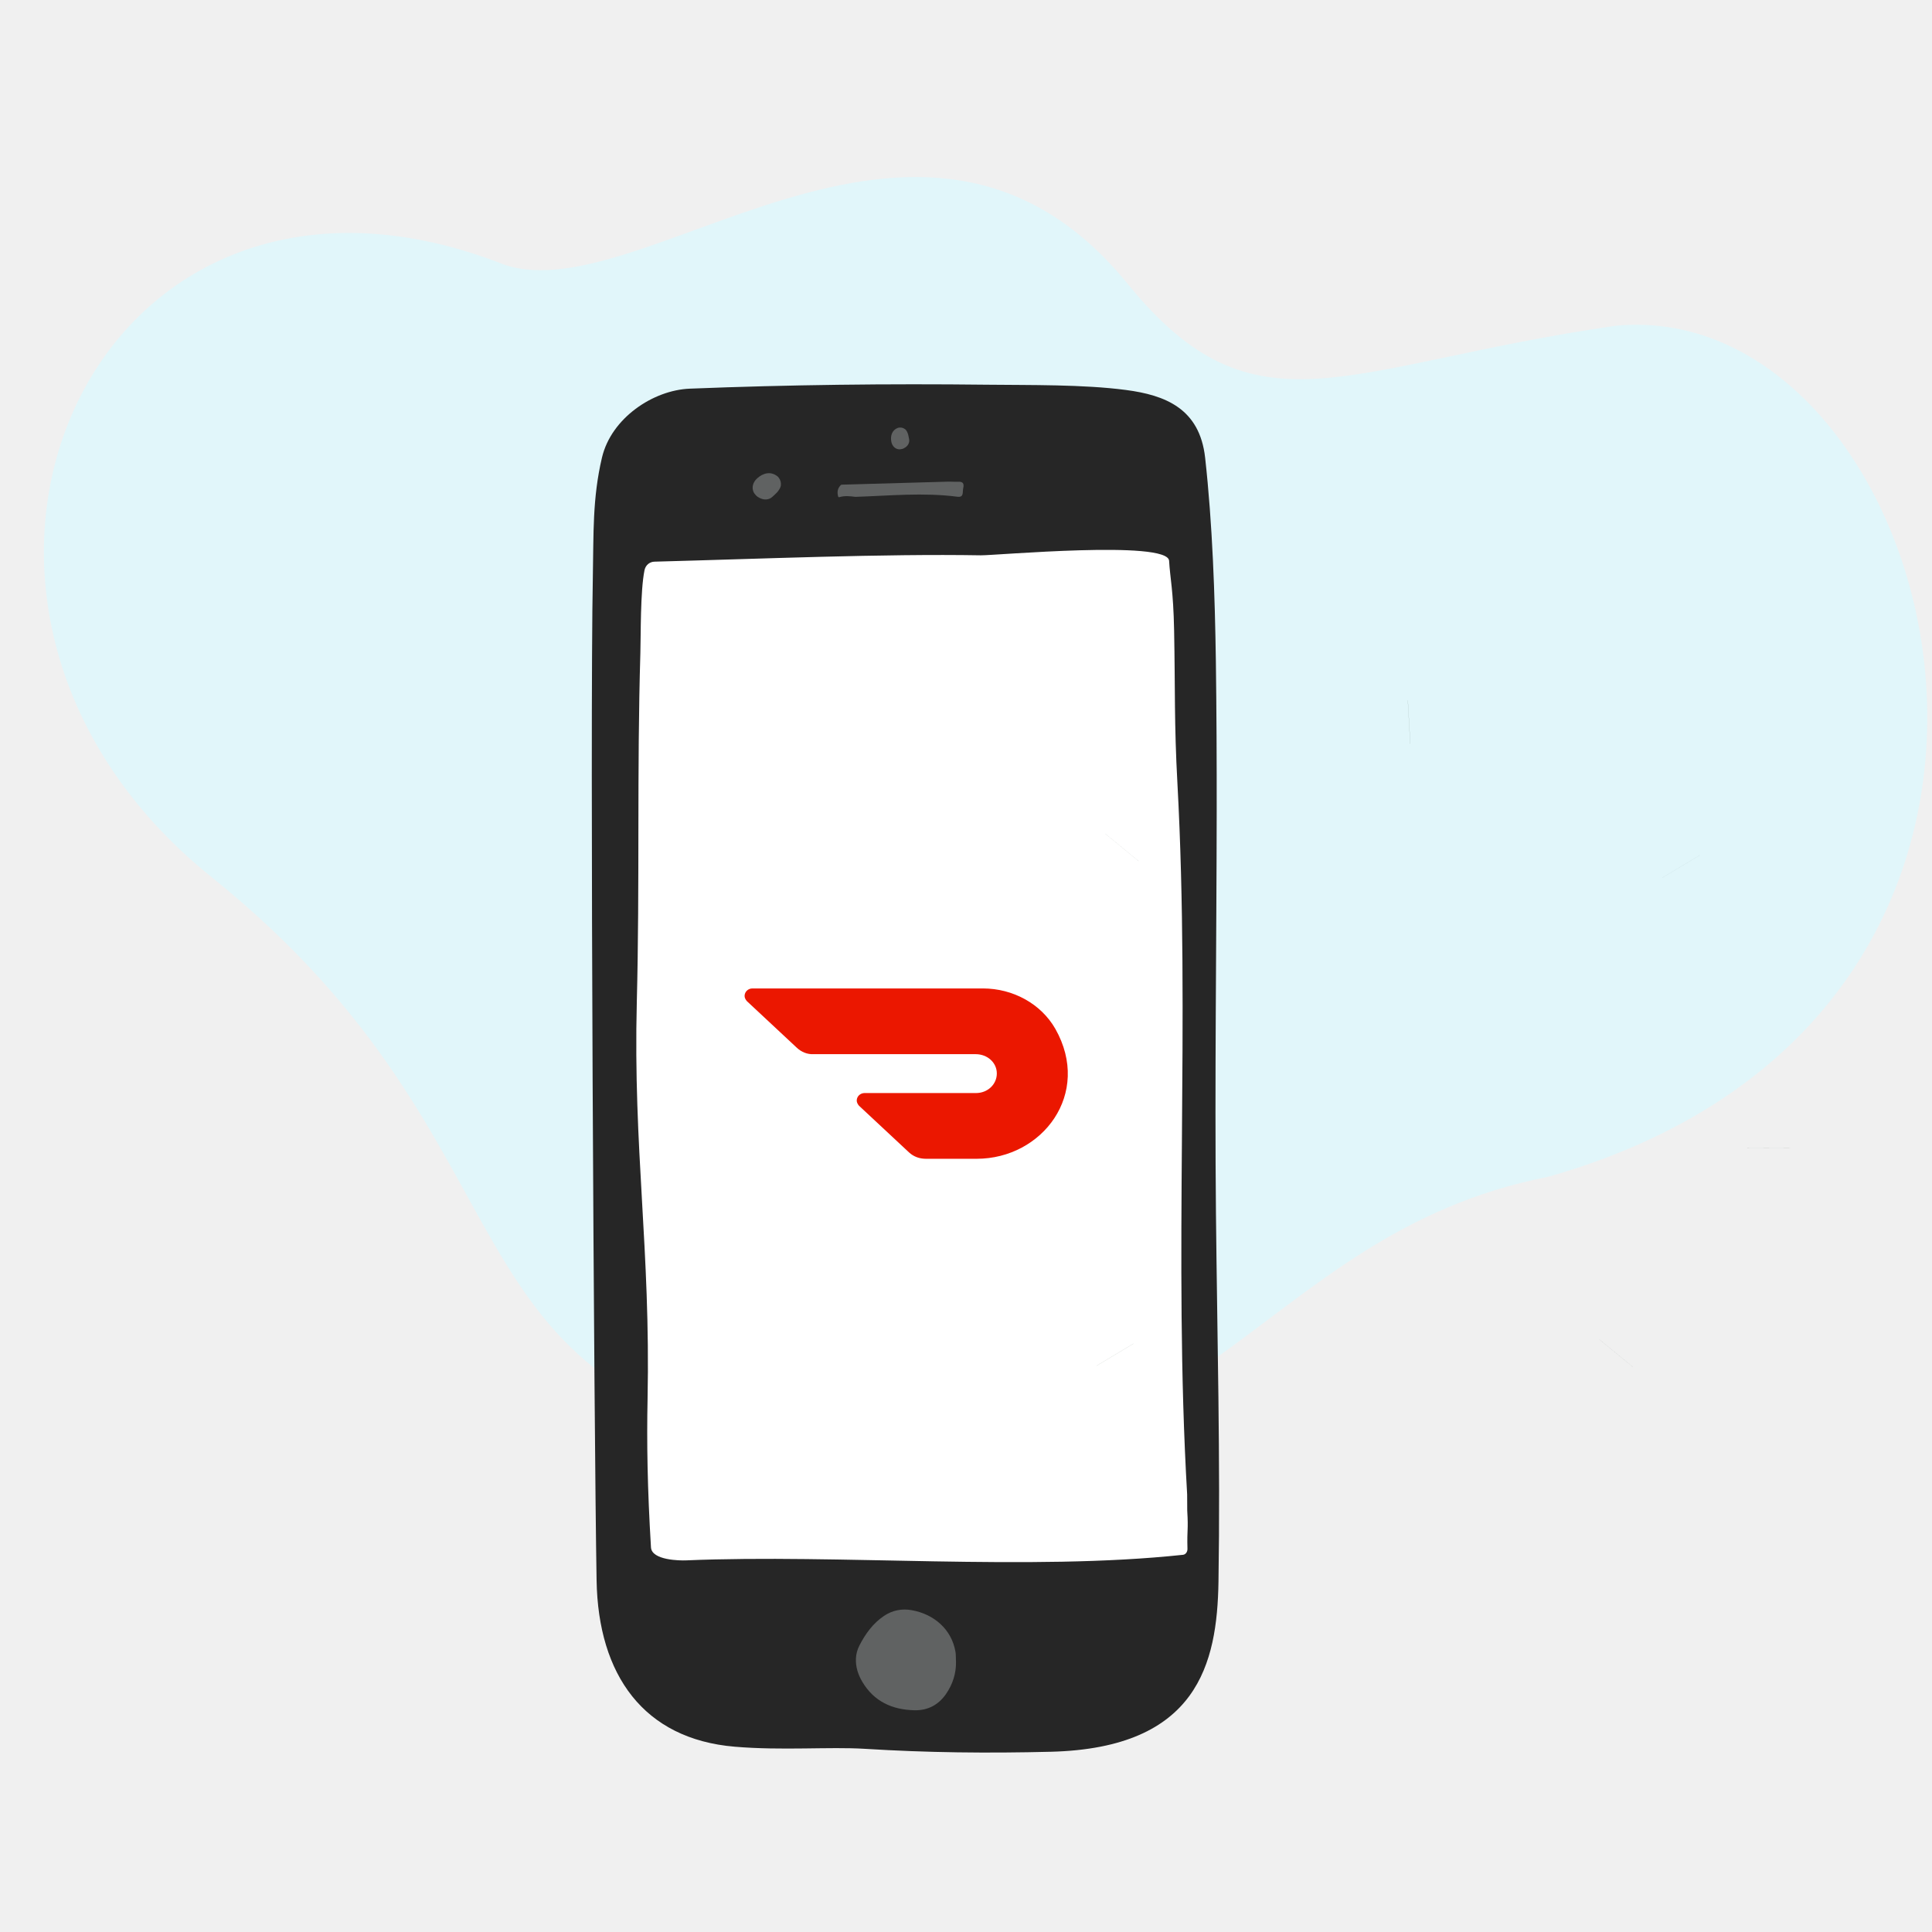
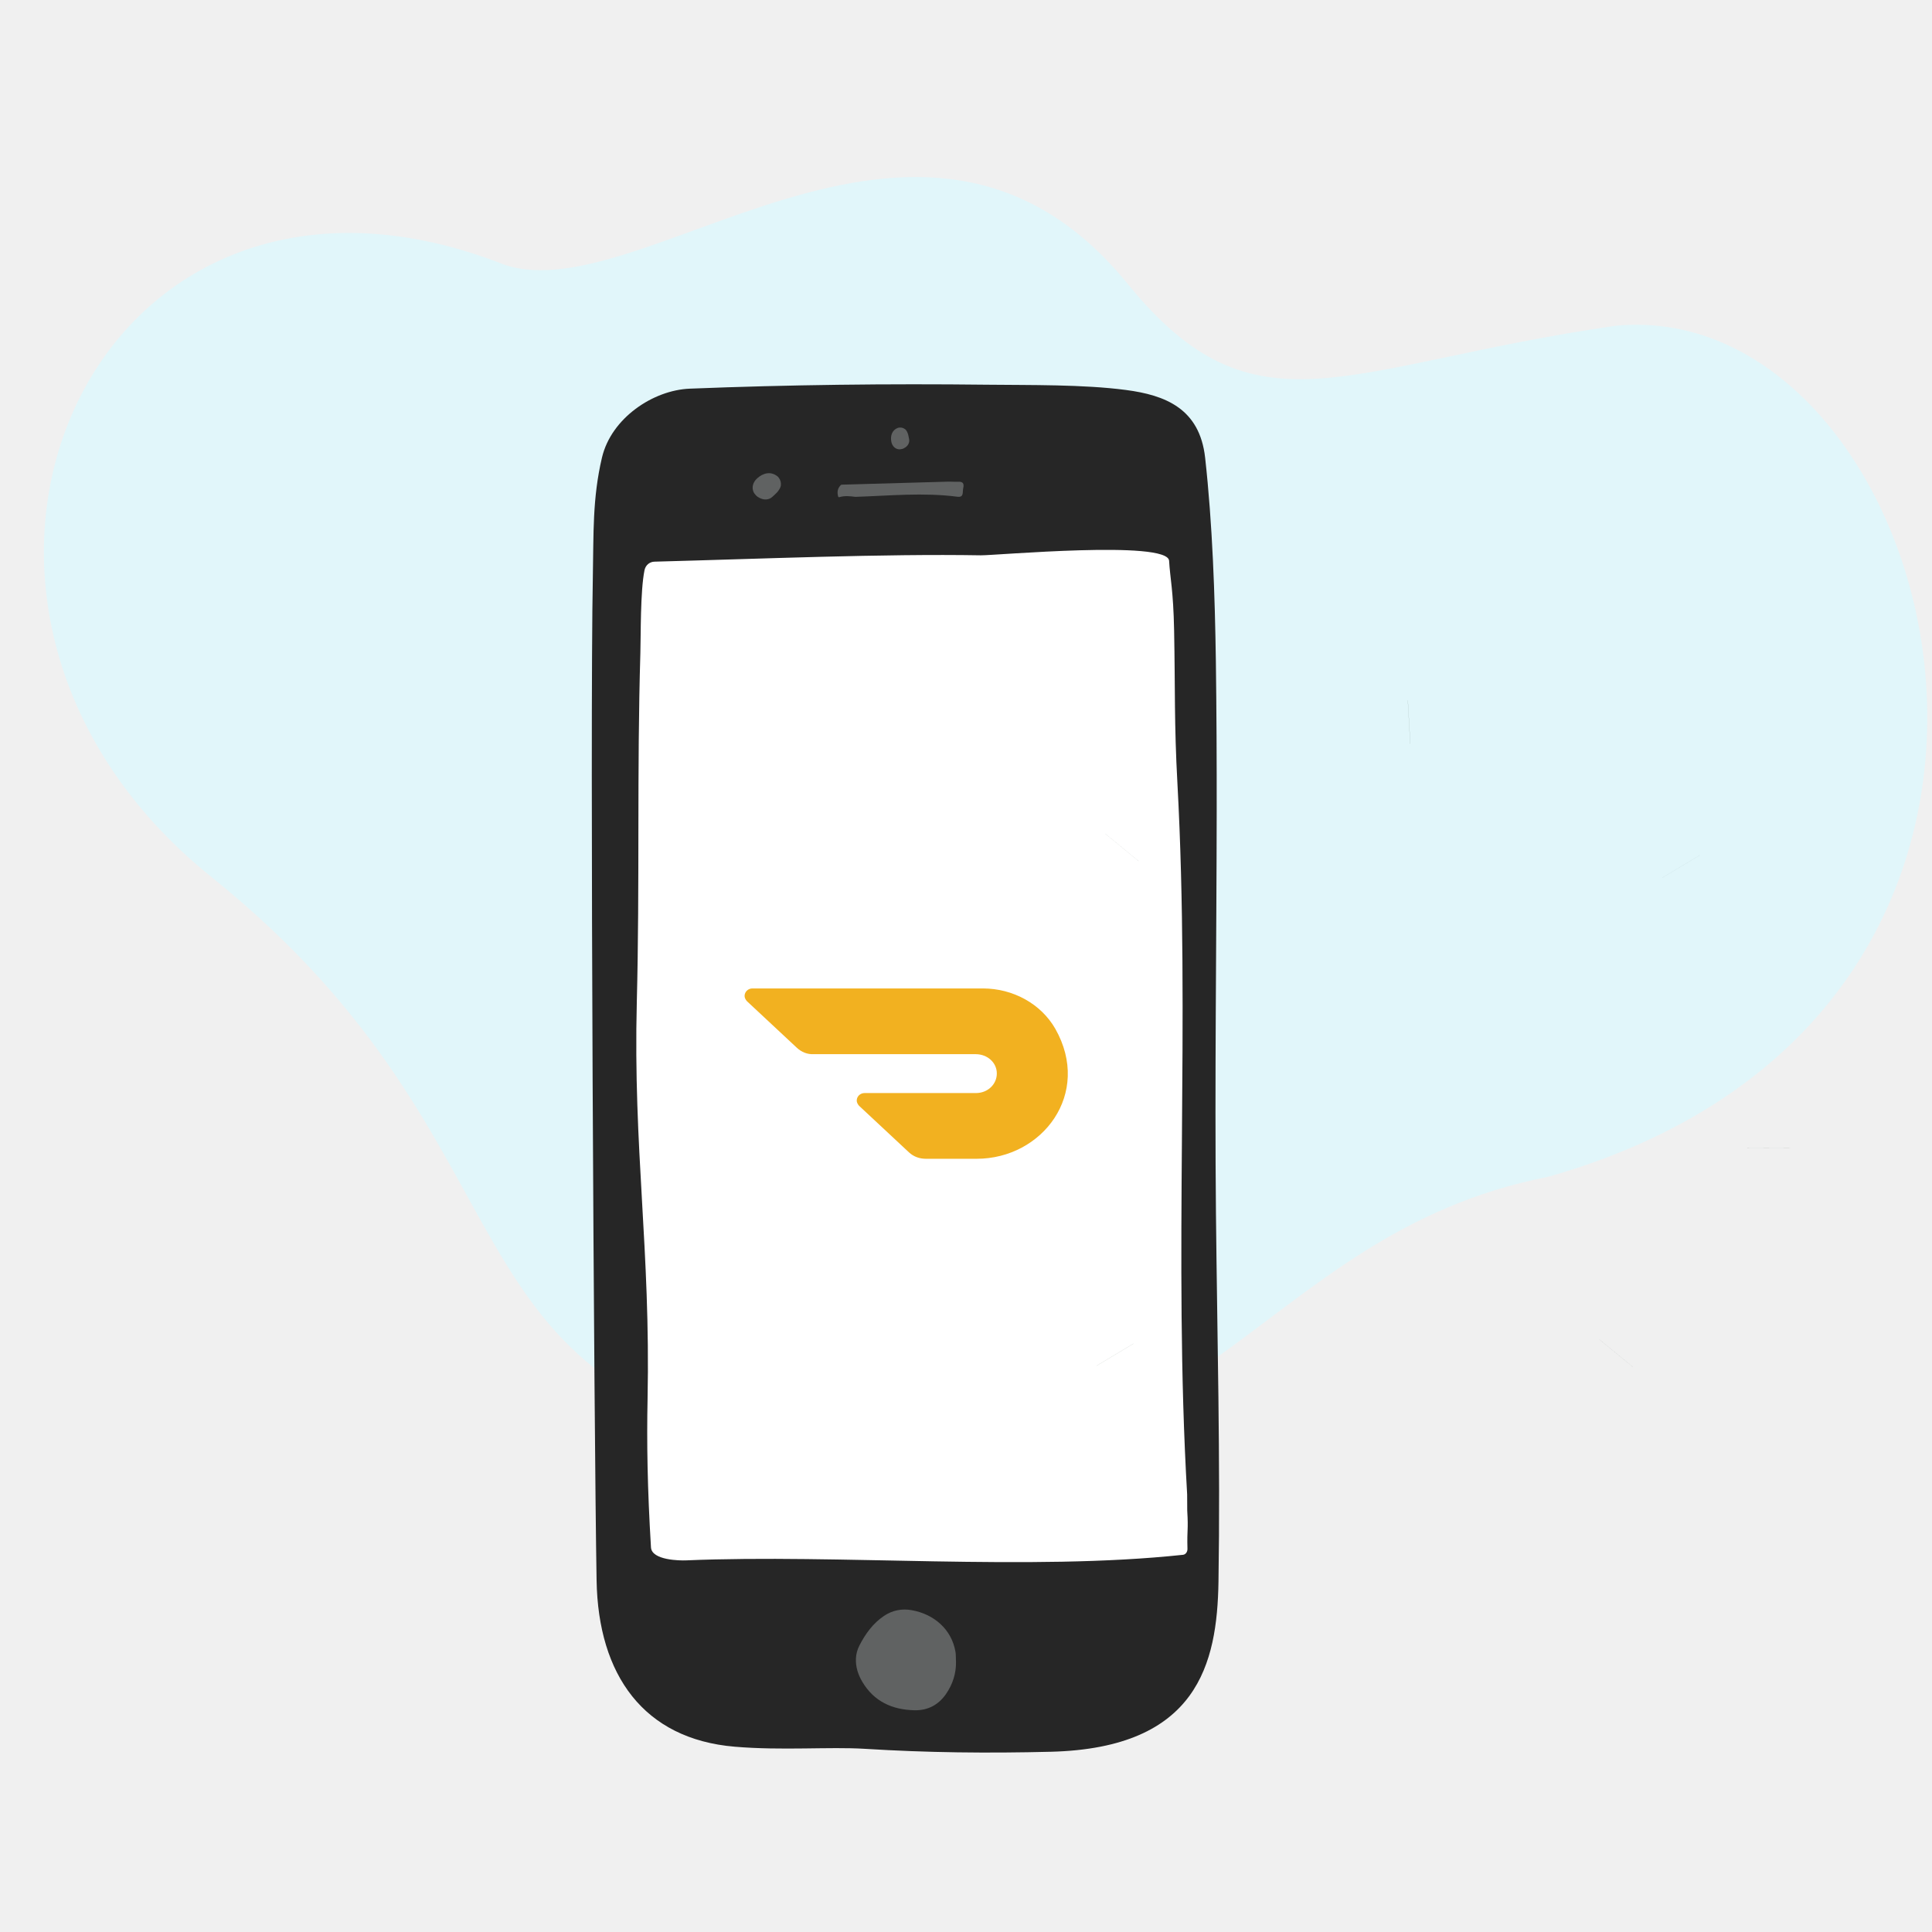
<svg xmlns="http://www.w3.org/2000/svg" width="88" height="88" viewBox="0 0 88 88" fill="none">
  <g clip-path="url(#clip0)">
    <path d="M9.642 39.956C-5.852 27.506 4.092 4.881 22.697 11.951C28.942 14.6 41.861 1.251 51.371 12.938C57.19 20.09 61.161 16.645 73.567 14.841C88.417 13.366 97.432 45.951 70.531 53.598C56.861 56.28 54.872 68.822 37.106 66.117C19.339 63.411 25.137 52.406 9.642 39.956Z" fill="#E1F6FA" />
    <path d="M55.419 36.926C55.412 43.04 55.325 49.153 55.385 55.267C55.441 60.858 55.59 66.461 55.5 72.053C55.439 75.766 54.563 79.619 47.871 79.79C45.004 79.862 42.244 79.834 39.382 79.656C37.783 79.557 35.629 79.743 33.463 79.56C29.318 79.21 27.249 76.295 27.174 71.993C27.055 65.061 26.867 33.143 27.004 26.211C27.041 24.323 26.982 22.7 27.418 20.846C27.842 19.041 29.753 17.769 31.417 17.703C35.925 17.524 40.444 17.471 44.956 17.523C46.916 17.545 49.332 17.506 51.286 17.763C53.073 17.998 54.642 18.605 54.892 20.847C55.229 23.879 55.338 27.126 55.381 30.121C55.412 32.39 55.421 34.657 55.419 36.926Z" fill="#262626" />
    <path d="M38.178 22.616C38.119 22.415 38.152 22.241 38.292 22.1C38.306 22.085 38.324 22.077 38.343 22.076C39.953 22.03 41.56 21.983 43.169 21.939C43.328 21.934 43.487 21.951 43.647 21.943C43.829 21.935 43.932 21.997 43.873 22.24C43.832 22.411 43.917 22.666 43.611 22.626C42.062 22.424 40.512 22.581 38.963 22.631C38.717 22.6 38.471 22.571 38.228 22.646C38.208 22.652 38.185 22.64 38.178 22.616Z" fill="#606262" />
    <path d="M41.412 20.119C41.386 20.265 41.29 20.363 41.142 20.434C41.124 20.44 41.107 20.446 41.089 20.45C41.034 20.465 40.977 20.47 40.922 20.464C40.76 20.435 40.66 20.319 40.615 20.181C40.608 20.159 40.602 20.135 40.597 20.111C40.551 19.854 40.623 19.583 40.916 19.483C40.936 19.479 40.956 19.476 40.976 19.475C41.071 19.468 41.154 19.495 41.235 19.556C41.26 19.58 41.28 19.605 41.297 19.632C41.304 19.645 41.311 19.659 41.318 19.673C41.329 19.694 41.339 19.715 41.346 19.736C41.354 19.756 41.361 19.778 41.366 19.798C41.384 19.897 41.41 19.971 41.416 20.063C41.416 20.08 41.415 20.099 41.412 20.119Z" fill="#606262" />
    <path d="M35.053 22.714C34.87 22.787 34.69 22.746 34.508 22.628C34.487 22.613 34.468 22.598 34.45 22.58C34.396 22.529 34.351 22.468 34.319 22.401C34.237 22.198 34.299 22.002 34.423 21.855C34.444 21.831 34.465 21.807 34.489 21.787C34.75 21.551 35.106 21.444 35.425 21.706C35.445 21.727 35.462 21.747 35.477 21.767C35.552 21.871 35.58 21.982 35.568 22.118C35.558 22.163 35.542 22.204 35.523 22.241C35.515 22.259 35.503 22.277 35.493 22.295C35.477 22.322 35.459 22.347 35.441 22.37C35.423 22.393 35.404 22.416 35.385 22.437C35.285 22.527 35.22 22.607 35.12 22.678C35.101 22.691 35.079 22.703 35.053 22.714Z" fill="#606262" />
    <path d="M54.073 68.067C53.442 57.238 54.218 46.511 53.63 35.679C53.48 32.941 53.532 31.423 53.479 28.703C53.443 26.868 53.295 26.333 53.251 25.544C53.197 24.588 45.322 25.305 44.67 25.294C40.223 25.218 34.687 25.455 29.812 25.583C29.599 25.588 29.406 25.731 29.356 25.974C29.162 26.927 29.192 28.963 29.168 29.744C29.009 35.093 29.142 40.28 29.006 45.628C28.835 52.341 29.635 56.89 29.496 63.727C29.456 65.699 29.487 67.763 29.651 70.481C29.687 71.074 30.982 71.084 31.244 71.073C38.208 70.778 46.873 71.57 53.885 70.819C54.003 70.807 54.091 70.686 54.087 70.548C54.062 69.597 54.133 69.756 54.077 68.806L54.073 68.067Z" fill="white" />
    <path d="M43.544 75.701C43.554 76.197 43.404 76.708 43.086 77.164C42.74 77.662 42.252 77.915 41.645 77.9C40.639 77.875 39.813 77.503 39.28 76.609C39.085 76.282 38.97 75.928 38.986 75.544C38.995 75.337 39.051 75.134 39.145 74.951C39.417 74.421 39.761 73.941 40.264 73.603C40.646 73.346 41.073 73.261 41.525 73.341C42.529 73.519 43.344 74.2 43.522 75.244C43.544 75.376 43.533 75.508 43.544 75.701Z" fill="#606262" />
    <g opacity="0.9">
      <g opacity="0.9">
        <g opacity="0.9">
          <g opacity="0.9">
            <path opacity="0.9" d="M81.557 52.295L79.58 52.3" stroke="#3B5648" stroke-width="0.003" stroke-miterlimit="10" />
          </g>
          <g opacity="0.9">
            <path opacity="0.9" d="M75.721 39.975L77.418 38.956" stroke="#3B5648" stroke-width="0.003" stroke-miterlimit="10" />
          </g>
          <g opacity="0.9">
            <path opacity="0.9" d="M49.938 62.215L51.635 61.197" stroke="#3B5648" stroke-width="0.003" stroke-miterlimit="10" />
          </g>
          <g opacity="0.9">
            <path opacity="0.9" d="M45.325 49.632L47.303 49.605" stroke="#3B5648" stroke-width="0.003" stroke-miterlimit="10" />
          </g>
          <g opacity="0.9">
            <path opacity="0.9" d="M50.337 37.97L51.866 39.226" stroke="#3B5648" stroke-width="0.003" stroke-miterlimit="10" />
          </g>
          <g opacity="0.9">
            <path opacity="0.9" d="M72.844 61.007L74.372 62.262" stroke="#3B5648" stroke-width="0.003" stroke-miterlimit="10" />
          </g>
        </g>
      </g>
    </g>
    <path d="M64.125 31.901L64.236 33.881" stroke="#3B5648" stroke-width="0.003" stroke-miterlimit="10" />
-     <path d="M48.069 46.862C47.418 45.723 46.144 45.022 44.767 45.022H34.27C34.078 45.022 33.915 45.173 33.915 45.366C33.915 45.448 33.959 45.53 34.018 45.599L36.298 47.727C36.506 47.92 36.772 48.029 37.054 48.016H44.442C44.975 48.016 45.404 48.4 45.404 48.895C45.404 49.389 44.989 49.787 44.456 49.787H39.378C39.186 49.787 39.023 49.938 39.023 50.13C39.023 50.213 39.067 50.295 39.126 50.364L41.407 52.492C41.614 52.684 41.88 52.781 42.176 52.781H44.486C47.477 52.781 49.742 49.815 48.069 46.862Z" fill="#EB1700" />
+     <path d="M48.069 46.862C47.418 45.723 46.144 45.022 44.767 45.022H34.27C34.078 45.022 33.915 45.173 33.915 45.366C33.915 45.448 33.959 45.53 34.018 45.599L36.298 47.727C36.506 47.92 36.772 48.029 37.054 48.016H44.442C44.975 48.016 45.404 48.4 45.404 48.895C45.404 49.389 44.989 49.787 44.456 49.787H39.378C39.186 49.787 39.023 49.938 39.023 50.13C39.023 50.213 39.067 50.295 39.126 50.364L41.407 52.492C41.614 52.684 41.88 52.781 42.176 52.781H44.486C47.477 52.781 49.742 49.815 48.069 46.862Z" fill="#f2b120" />
  </g>
  <defs>
    <clipPath id="clip0">
      <rect width="88" height="88" fill="white" />
    </clipPath>
  </defs>
</svg>
